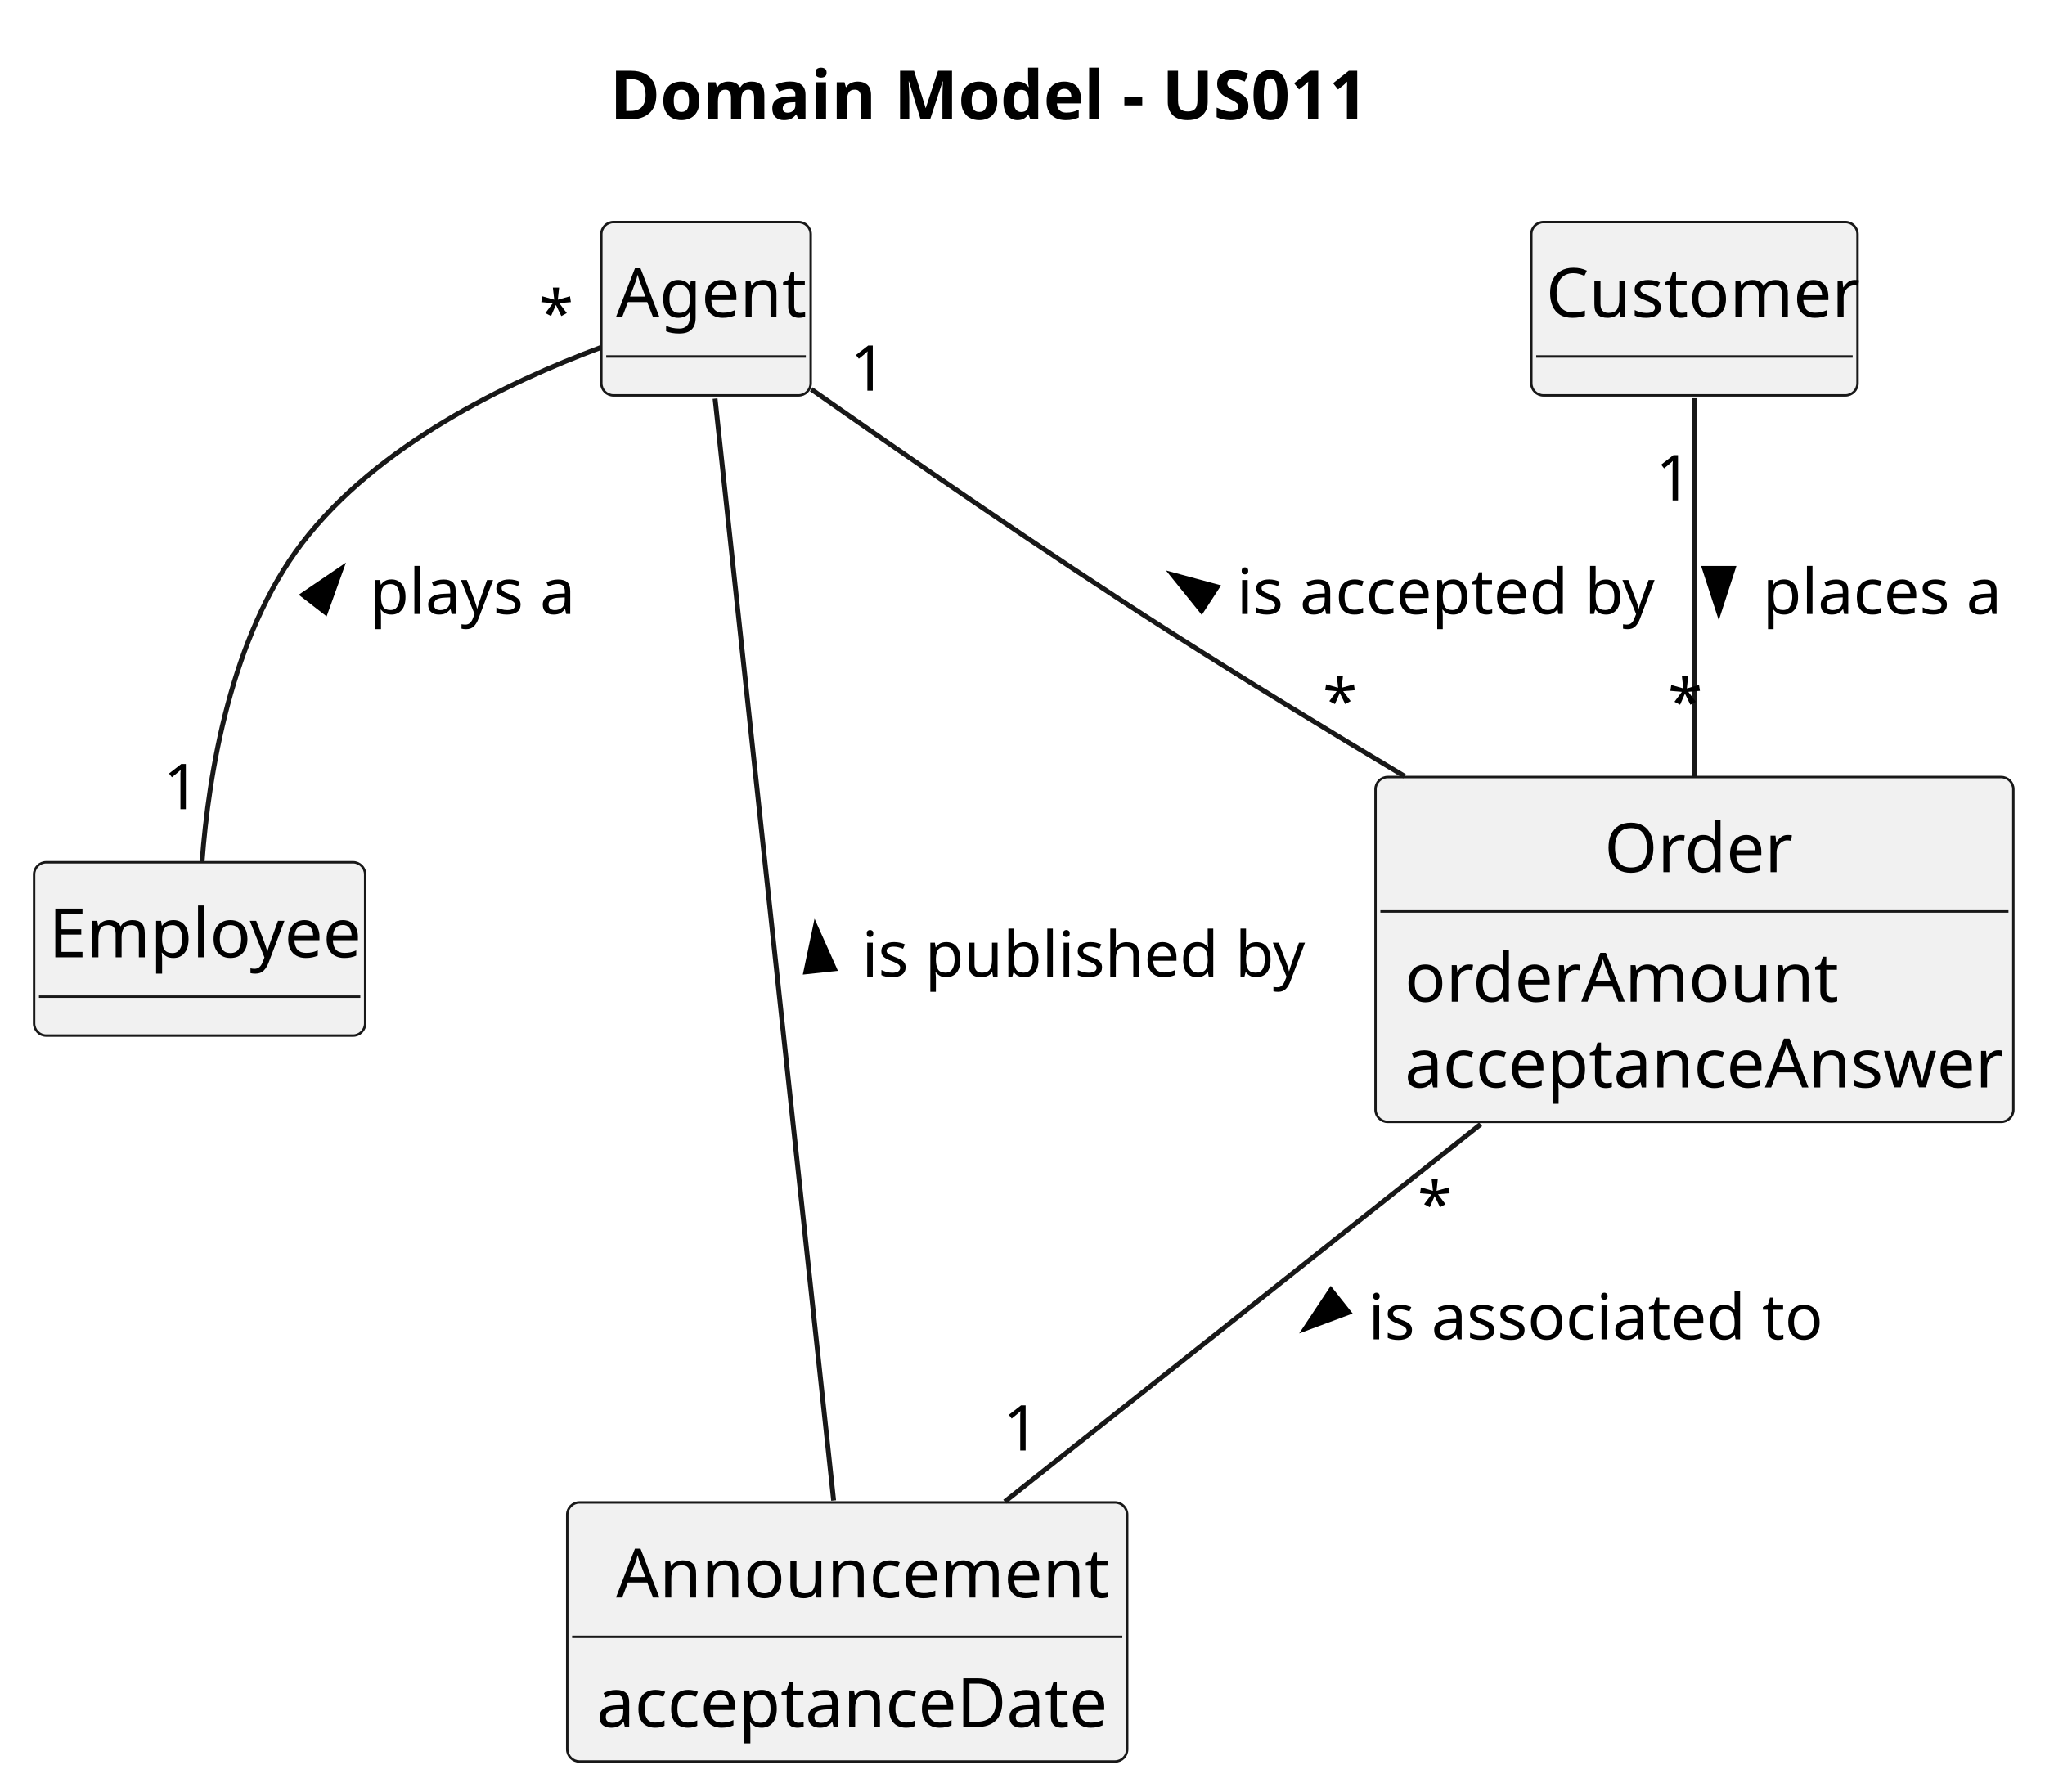
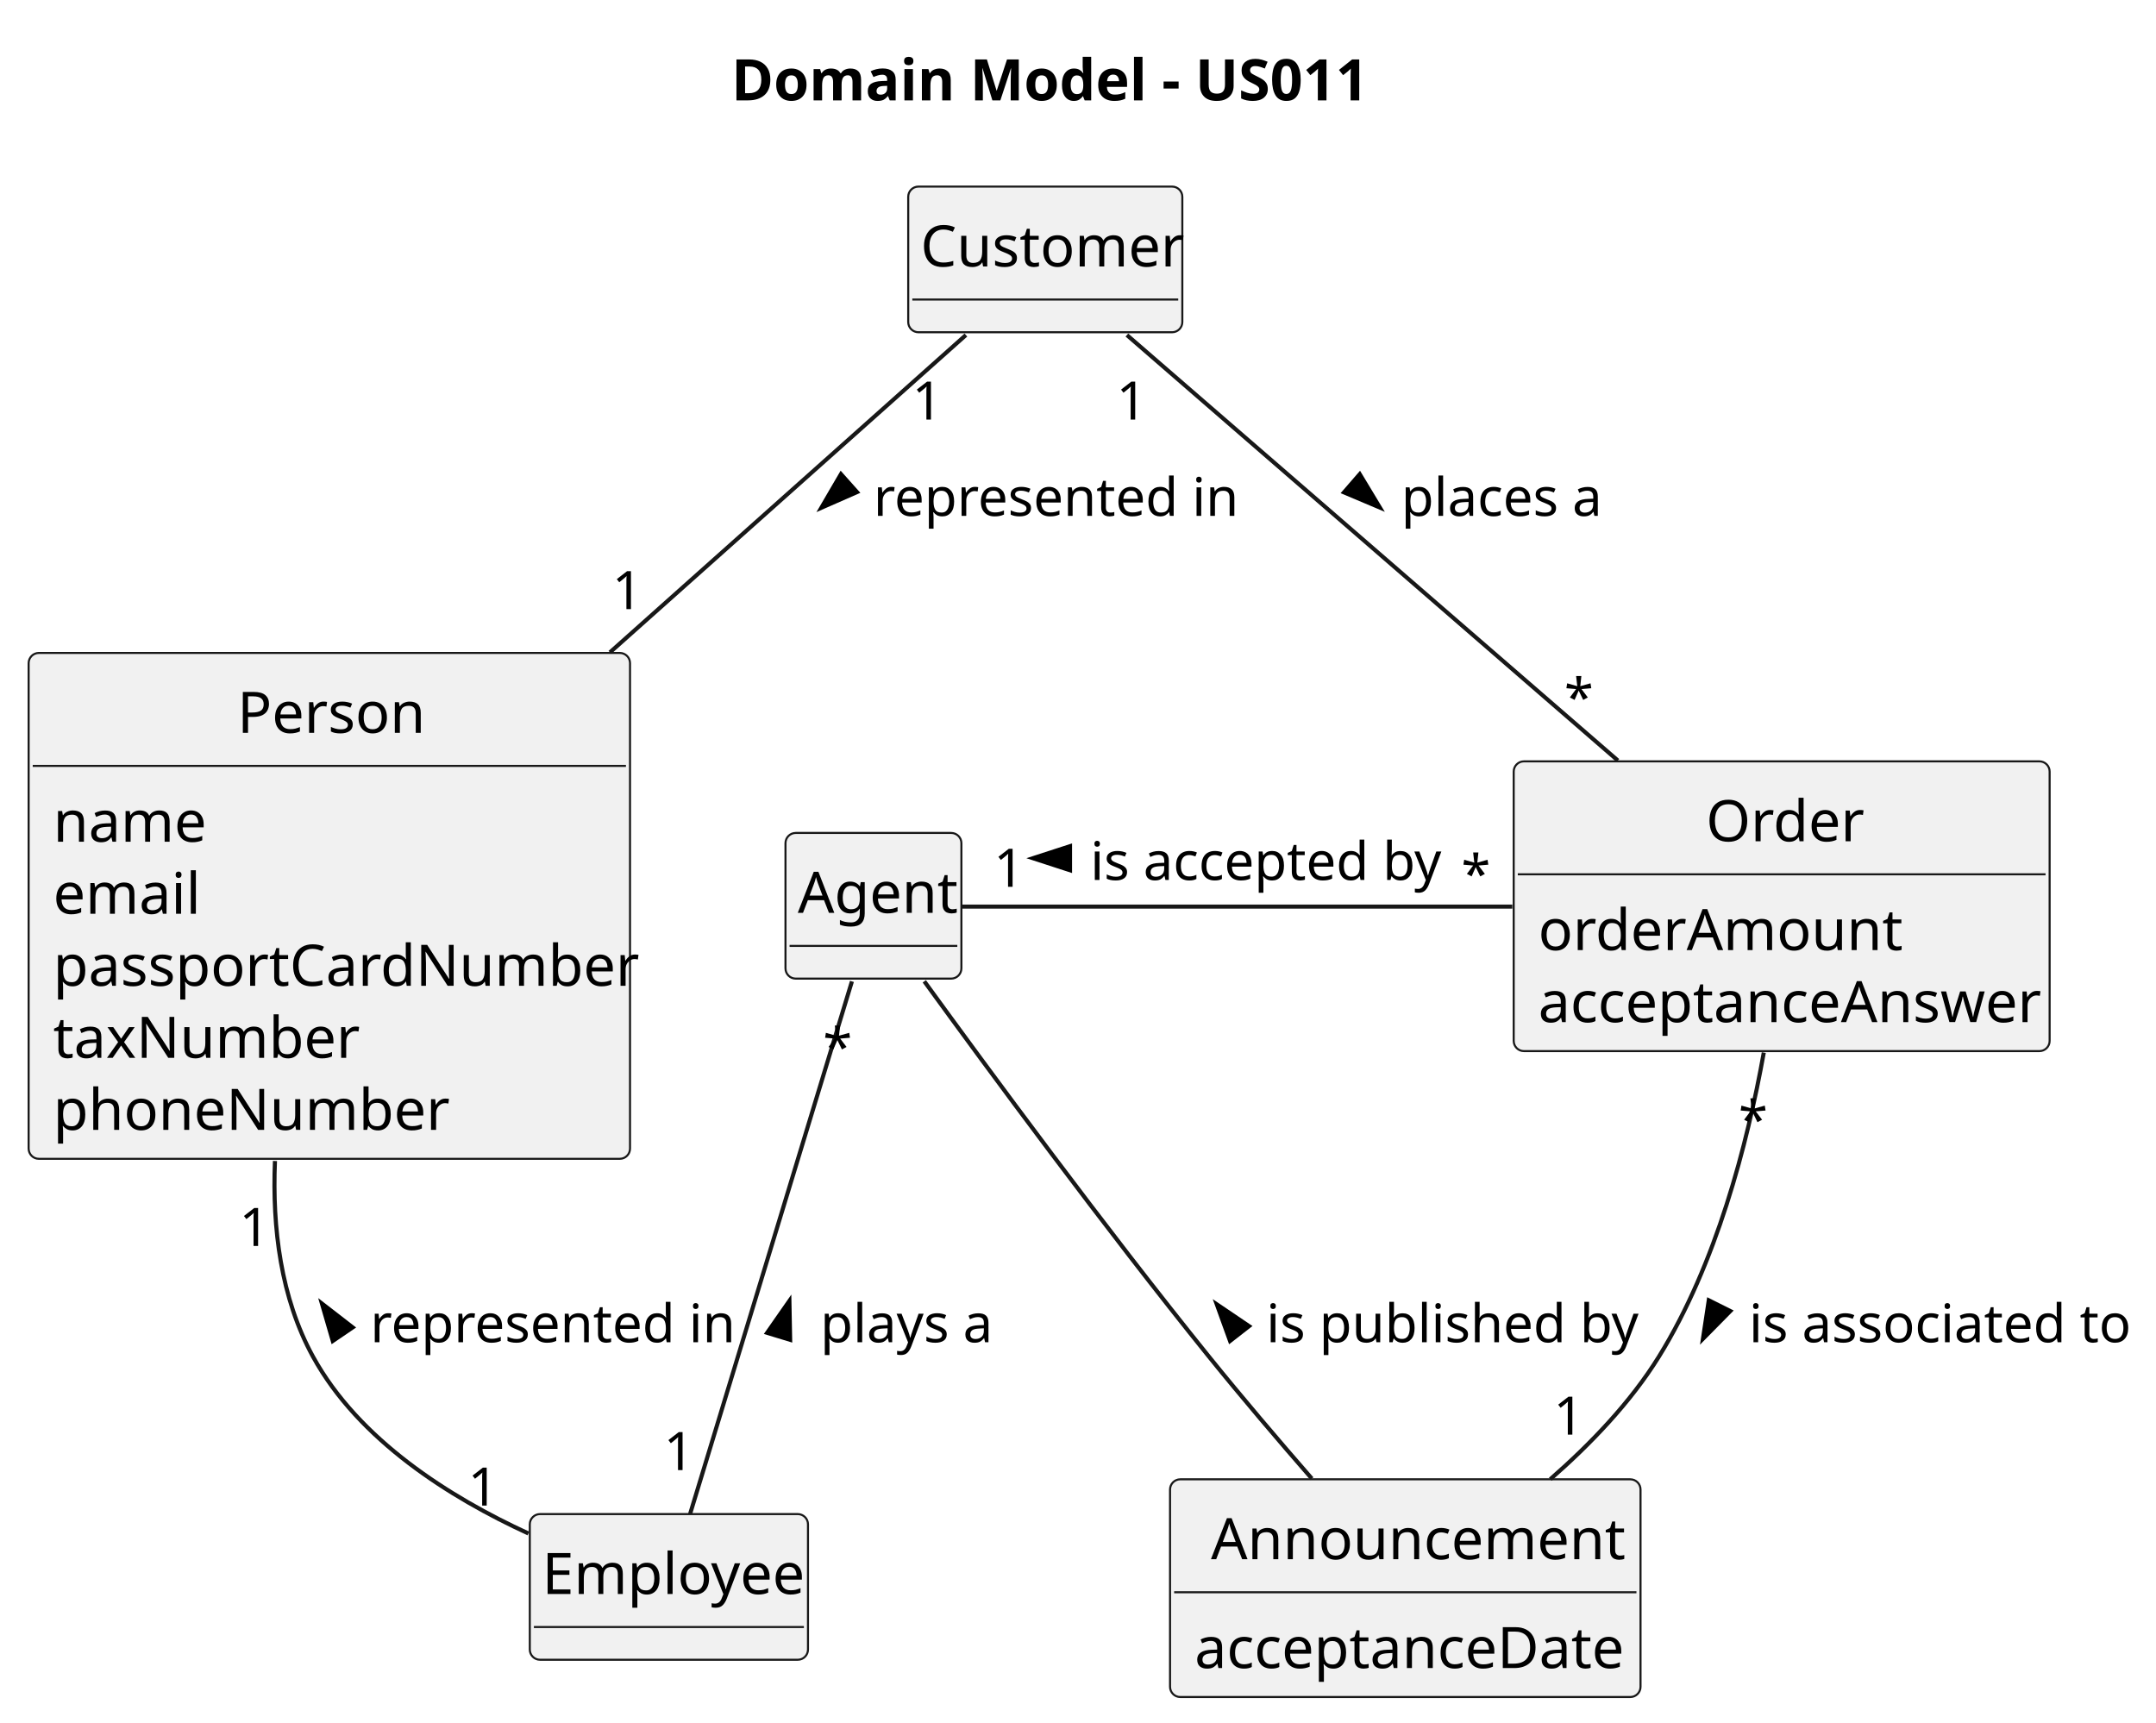
- <svg xmlns="http://www.w3.org/2000/svg" contentStyleType="text/css" height="368px" preserveAspectRatio="none" style="width:420px;height:368px;background:#FFFFFF;" version="1.1" viewBox="0 0 420 368" width="420px" zoomAndPan="magnify">
+ <svg xmlns="http://www.w3.org/2000/svg" contentStyleType="text/css" height="421px" preserveAspectRatio="none" style="width:527px;height:421px;background:#FFFFFF;" version="1.1" viewBox="0 0 527 421" width="527px" zoomAndPan="magnify">
  <defs />
  <g>
-     <text fill="#000000" font-family="sans-serif" font-size="14" font-weight="bold" lengthAdjust="spacing" textLength="156" x="125.25" y="24.533">Domain Model - US011</text>
+     <text fill="#000000" font-family="sans-serif" font-size="14" font-weight="bold" lengthAdjust="spacing" textLength="156" x="178.75" y="24.533">Domain Model - US011</text>
    <g id="elem_Order">
-       <rect codeLine="14" fill="#F1F1F1" height="70.828" id="Order" rx="2.5" ry="2.5" style="stroke:#181818;stroke-width:0.5;" width="131" x="282.5" y="159.609" />
-       <text fill="#000000" font-family="sans-serif" font-size="14" lengthAdjust="spacing" textLength="37" x="329.5" y="179.143">Order</text>
-       <line style="stroke:#181818;stroke-width:0.5;" x1="283.5" x2="412.5" y1="187.219" y2="187.219" />
-       <text fill="#000000" font-family="sans-serif" font-size="14" lengthAdjust="spacing" textLength="82" x="288.5" y="205.752">orderAmount</text>
-       <text fill="#000000" font-family="sans-serif" font-size="14" lengthAdjust="spacing" textLength="119" x="288.5" y="223.361">acceptanceAnswer</text>
+       <rect codeLine="14" fill="#F1F1F1" height="70.828" id="Order" rx="2.5" ry="2.5" style="stroke:#181818;stroke-width:0.5;" width="131" x="370" y="186.109" />
+       <text fill="#000000" font-family="sans-serif" font-size="14" lengthAdjust="spacing" textLength="37" x="417" y="205.643">Order</text>
+       <line style="stroke:#181818;stroke-width:0.5;" x1="371" x2="500" y1="213.719" y2="213.719" />
+       <text fill="#000000" font-family="sans-serif" font-size="14" lengthAdjust="spacing" textLength="82" x="376" y="232.252">orderAmount</text>
+       <text fill="#000000" font-family="sans-serif" font-size="14" lengthAdjust="spacing" textLength="119" x="376" y="249.861">acceptanceAnswer</text>
    </g>
    <g id="elem_Agent">
-       <rect codeLine="19" fill="#F1F1F1" height="35.609" id="Agent" rx="2.5" ry="2.5" style="stroke:#181818;stroke-width:0.5;" width="43" x="123.5" y="45.609" />
-       <text fill="#000000" font-family="sans-serif" font-size="14" lengthAdjust="spacing" textLength="37" x="126.5" y="65.143">Agent</text>
-       <line style="stroke:#181818;stroke-width:0.5;" x1="124.5" x2="165.5" y1="73.219" y2="73.219" />
+       <rect codeLine="19" fill="#F1F1F1" height="35.609" id="Agent" rx="2.5" ry="2.5" style="stroke:#181818;stroke-width:0.5;" width="43" x="192" y="203.609" />
+       <text fill="#000000" font-family="sans-serif" font-size="14" lengthAdjust="spacing" textLength="37" x="195" y="223.143">Agent</text>
+       <line style="stroke:#181818;stroke-width:0.5;" x1="193" x2="234" y1="231.219" y2="231.219" />
    </g>
    <g id="elem_Customer">
-       <rect codeLine="23" fill="#F1F1F1" height="35.609" id="Customer" rx="2.5" ry="2.5" style="stroke:#181818;stroke-width:0.5;" width="67" x="314.5" y="45.609" />
-       <text fill="#000000" font-family="sans-serif" font-size="14" lengthAdjust="spacing" textLength="61" x="317.5" y="65.143">Customer</text>
-       <line style="stroke:#181818;stroke-width:0.5;" x1="315.5" x2="380.5" y1="73.219" y2="73.219" />
+       <rect codeLine="23" fill="#F1F1F1" height="35.609" id="Customer" rx="2.5" ry="2.5" style="stroke:#181818;stroke-width:0.5;" width="67" x="222" y="45.609" />
+       <text fill="#000000" font-family="sans-serif" font-size="14" lengthAdjust="spacing" textLength="61" x="225" y="65.143">Customer</text>
+       <line style="stroke:#181818;stroke-width:0.5;" x1="223" x2="288" y1="73.219" y2="73.219" />
    </g>
    <g id="elem_Employee">
-       <rect codeLine="27" fill="#F1F1F1" height="35.609" id="Employee" rx="2.5" ry="2.5" style="stroke:#181818;stroke-width:0.5;" width="68" x="7" y="177.109" />
-       <text fill="#000000" font-family="sans-serif" font-size="14" lengthAdjust="spacing" textLength="62" x="10" y="196.643">Employee</text>
-       <line style="stroke:#181818;stroke-width:0.5;" x1="8" x2="74" y1="204.719" y2="204.719" />
+       <rect codeLine="27" fill="#F1F1F1" height="35.609" id="Employee" rx="2.5" ry="2.5" style="stroke:#181818;stroke-width:0.5;" width="68" x="129.5" y="370.109" />
+       <text fill="#000000" font-family="sans-serif" font-size="14" lengthAdjust="spacing" textLength="62" x="132.5" y="389.643">Employee</text>
+       <line style="stroke:#181818;stroke-width:0.5;" x1="130.5" x2="196.5" y1="397.719" y2="397.719" />
    </g>
    <g id="elem_Announcement">
-       <rect codeLine="30" fill="#F1F1F1" height="53.219" id="Announcement" rx="2.5" ry="2.5" style="stroke:#181818;stroke-width:0.5;" width="115" x="116.5" y="308.609" />
-       <text fill="#000000" font-family="sans-serif" font-size="14" lengthAdjust="spacing" textLength="95" x="126.5" y="328.143">Announcement</text>
-       <line style="stroke:#181818;stroke-width:0.5;" x1="117.5" x2="230.5" y1="336.219" y2="336.219" />
-       <text fill="#000000" font-family="sans-serif" font-size="14" lengthAdjust="spacing" textLength="103" x="122.5" y="354.752">acceptanceDate</text>
+       <rect codeLine="30" fill="#F1F1F1" height="53.219" id="Announcement" rx="2.5" ry="2.5" style="stroke:#181818;stroke-width:0.5;" width="115" x="286" y="361.609" />
+       <text fill="#000000" font-family="sans-serif" font-size="14" lengthAdjust="spacing" textLength="95" x="296" y="381.143">Announcement</text>
+       <line style="stroke:#181818;stroke-width:0.5;" x1="287" x2="400" y1="389.219" y2="389.219" />
+       <text fill="#000000" font-family="sans-serif" font-size="14" lengthAdjust="spacing" textLength="103" x="292" y="407.752">acceptanceDate</text>
+     </g>
+     <g id="elem_Person">
+       <rect codeLine="33" fill="#F1F1F1" height="123.656" id="Person" rx="2.5" ry="2.5" style="stroke:#181818;stroke-width:0.5;" width="147" x="7" y="159.609" />
+       <text fill="#000000" font-family="sans-serif" font-size="14" lengthAdjust="spacing" textLength="45" x="58" y="179.143">Person</text>
+       <line style="stroke:#181818;stroke-width:0.5;" x1="8" x2="153" y1="187.219" y2="187.219" />
+       <text fill="#000000" font-family="sans-serif" font-size="14" lengthAdjust="spacing" textLength="35" x="13" y="205.752">name</text>
+       <text fill="#000000" font-family="sans-serif" font-size="14" lengthAdjust="spacing" textLength="33" x="13" y="223.361">email</text>
+       <text fill="#000000" font-family="sans-serif" font-size="14" lengthAdjust="spacing" textLength="135" x="13" y="240.971">passportCardNumber</text>
+       <text fill="#000000" font-family="sans-serif" font-size="14" lengthAdjust="spacing" textLength="67" x="13" y="258.58">taxNumber</text>
+       <text fill="#000000" font-family="sans-serif" font-size="14" lengthAdjust="spacing" textLength="89" x="13" y="276.19">phoneNumber</text>
+     </g>
+     <g id="link_Person_Employee">
+       <path codeLine="43" d="M67.21,283.799 C66.53,300.149 68.63,317.249 76.5,331.609 C87.7,352.029 109.96,366.029 129.16,374.849 " fill="none" id="Person-Employee" style="stroke:#181818;stroke-width:1.0;" />
+       <polygon fill="#000000" points="78.687,318.651,81.346,327.783,86.205,324.476,78.687,318.651" style="stroke:#000000;stroke-width:1.0;" />
+       <text fill="#000000" font-family="sans-serif" font-size="13" lengthAdjust="spacing" textLength="82" x="90.5" y="328.104">represented in</text>
+       <text fill="#000000" font-family="sans-serif" font-size="13" lengthAdjust="spacing" textLength="7" x="58.478" y="304.569">1</text>
+       <text fill="#000000" font-family="sans-serif" font-size="13" lengthAdjust="spacing" textLength="7" x="114.356" y="368.036">1</text>
+     </g>
+     <g id="link_Customer_Person">
+       <path codeLine="44" d="M236.1,81.899 C215.1,100.619 180.4,131.559 149.09,159.469 " fill="none" id="Customer-Person" style="stroke:#181818;stroke-width:1.0;" />
+       <polygon fill="#000000" points="200.768,124.112,209.475,120.287,205.564,115.9,200.768,124.112" style="stroke:#000000;stroke-width:1.0;" />
+       <text fill="#000000" font-family="sans-serif" font-size="13" lengthAdjust="spacing" textLength="82" x="213.5" y="126.105">represented in</text>
+       <text fill="#000000" font-family="sans-serif" font-size="13" lengthAdjust="spacing" textLength="7" x="222.946" y="102.56">1</text>
+       <text fill="#000000" font-family="sans-serif" font-size="13" lengthAdjust="spacing" textLength="7" x="149.616" y="148.895">1</text>
    </g>
    <g id="link_Agent_Announcement">
-       <path codeLine="34" d="M146.86,81.879 C151.81,127.879 165.34,253.609 171.21,308.219 " fill="none" id="Agent-Announcement" style="stroke:#181818;stroke-width:1.0;" />
-       <polygon fill="#000000" points="167.465,190.314,165.511,199.621,171.355,198.993,167.465,190.314" style="stroke:#000000;stroke-width:1.0;" />
-       <text fill="#000000" font-family="sans-serif" font-size="13" lengthAdjust="spacing" textLength="87" x="177" y="200.605">is published by</text>
+       <path codeLine="45" d="M225.93,239.879 C241.7,261.599 269.92,299.909 295.5,331.609 C303.5,341.519 312.57,352.159 320.66,361.439 " fill="none" id="Agent-Announcement" style="stroke:#181818;stroke-width:1.0;" />
+       <polygon fill="#000000" points="297.427,318.841,300.668,327.782,305.305,324.169,297.427,318.841" style="stroke:#000000;stroke-width:1.0;" />
+       <text fill="#000000" font-family="sans-serif" font-size="13" lengthAdjust="spacing" textLength="87" x="309.5" y="328.104">is published by</text>
    </g>
    <g id="link_Agent_Employee">
-       <path codeLine="35" d="M123.34,71.399 C104.37,78.449 77.48,91.349 62,111.609 C47.37,130.749 42.86,158.969 41.51,176.939 " fill="none" id="Agent-Employee" style="stroke:#181818;stroke-width:1.0;" />
-       <polygon fill="#000000" points="70.064,116.834,62.199,122.181,66.844,125.783,70.064,116.834" style="stroke:#000000;stroke-width:1.0;" />
-       <text fill="#000000" font-family="sans-serif" font-size="13" lengthAdjust="spacing" textLength="42" x="76" y="126.105">plays a</text>
-       <text fill="#000000" font-family="sans-serif" font-size="13" lengthAdjust="spacing" textLength="5" x="110.639" y="68.946">*</text>
-       <text fill="#000000" font-family="sans-serif" font-size="13" lengthAdjust="spacing" textLength="7" x="33.557" y="166.211">1</text>
+       <path codeLine="46" d="M208.24,239.899 C198.62,271.579 178.26,338.549 168.69,370.049 " fill="none" id="Agent-Employee" style="stroke:#181818;stroke-width:1.0;" />
+       <polygon fill="#000000" points="192.954,318.001,187.512,325.801,193.136,327.51,192.954,318.001" style="stroke:#000000;stroke-width:1.0;" />
+       <text fill="#000000" font-family="sans-serif" font-size="13" lengthAdjust="spacing" textLength="42" x="200.5" y="328.104">plays a</text>
+       <text fill="#000000" font-family="sans-serif" font-size="13" lengthAdjust="spacing" textLength="5" x="201.155" y="260.56">*</text>
+       <text fill="#000000" font-family="sans-serif" font-size="13" lengthAdjust="spacing" textLength="7" x="162.229" y="359.356">1</text>
    </g>
    <g id="link_Agent_Order">
-       <path codeLine="36" d="M166.63,79.969 C185.72,93.389 214.41,113.239 240,129.609 C255.54,139.559 272.59,149.959 288.46,159.439 " fill="none" id="Agent-Order" style="stroke:#181818;stroke-width:1.0;" />
-       <polygon fill="#000000" points="240.812,118.053,246.782,125.457,249.994,120.534,240.812,118.053" style="stroke:#000000;stroke-width:1.0;" />
-       <text fill="#000000" font-family="sans-serif" font-size="13" lengthAdjust="spacing" textLength="85" x="254" y="126.105">is accepted by</text>
-       <text fill="#000000" font-family="sans-serif" font-size="13" lengthAdjust="spacing" textLength="7" x="174.64" y="80.248">1</text>
-       <text fill="#000000" font-family="sans-serif" font-size="13" lengthAdjust="spacing" textLength="5" x="271.634" y="148.66">*</text>
+       <path codeLine="47" d="M235.19,221.609 C266.07,221.609 324.01,221.609 369.66,221.609 " fill="none" id="Agent-Order" style="stroke:#181818;stroke-width:1.0;" />
+       <polygon fill="#000000" points="252.5,209.785,261.545,212.724,261.545,206.846,252.5,209.785" style="stroke:#000000;stroke-width:1.0;" />
+       <text fill="#000000" font-family="sans-serif" font-size="13" lengthAdjust="spacing" textLength="85" x="266.5" y="215.105">is accepted by</text>
+       <text fill="#000000" font-family="sans-serif" font-size="13" lengthAdjust="spacing" textLength="7" x="242.904" y="216.768">1</text>
+       <text fill="#000000" font-family="sans-serif" font-size="13" lengthAdjust="spacing" textLength="5" x="357.185" y="218.258">*</text>
    </g>
    <g id="link_Order_Announcement">
-       <path codeLine="37" d="M304.09,230.929 C273.69,255.049 233.89,286.609 206.36,308.449 " fill="none" id="Order-Announcement" style="stroke:#181818;stroke-width:1.0;" />
-       <polygon fill="#000000" points="268.083,272.892,276.995,269.574,273.343,264.969,268.083,272.892" style="stroke:#000000;stroke-width:1.0;" />
-       <text fill="#000000" font-family="sans-serif" font-size="13" lengthAdjust="spacing" textLength="92" x="281" y="275.104">is associated to</text>
-       <text fill="#000000" font-family="sans-serif" font-size="13" lengthAdjust="spacing" textLength="5" x="291.113" y="252.001">*</text>
-       <text fill="#000000" font-family="sans-serif" font-size="13" lengthAdjust="spacing" textLength="7" x="206.034" y="297.945">1</text>
+       <path codeLine="48" d="M431.13,257.299 C427.09,279.789 419.51,308.999 405.5,331.609 C398.58,342.789 388.74,353.029 378.94,361.589 " fill="none" id="Order-Announcement" style="stroke:#181818;stroke-width:1.0;" />
+       <polygon fill="#000000" points="416.262,327.257,422.938,320.483,417.682,317.853,416.262,327.257" style="stroke:#000000;stroke-width:1.0;" />
+       <text fill="#000000" font-family="sans-serif" font-size="13" lengthAdjust="spacing" textLength="92" x="427.5" y="328.104">is associated to</text>
+       <text fill="#000000" font-family="sans-serif" font-size="13" lengthAdjust="spacing" textLength="5" x="424.949" y="278.349">*</text>
+       <text fill="#000000" font-family="sans-serif" font-size="13" lengthAdjust="spacing" textLength="7" x="379.725" y="350.686">1</text>
    </g>
    <g id="link_Customer_Order">
-       <path codeLine="38" d="M348,81.809 C348,101.549 348,134.449 348,159.549 " fill="none" id="Customer-Order" style="stroke:#181818;stroke-width:1.0;" />
-       <polygon fill="#000000" points="353,125.785,355.939,116.74,350.061,116.74,353,125.785" style="stroke:#000000;stroke-width:1.0;" />
-       <text fill="#000000" font-family="sans-serif" font-size="13" lengthAdjust="spacing" textLength="49" x="362" y="126.105">places a</text>
-       <text fill="#000000" font-family="sans-serif" font-size="13" lengthAdjust="spacing" textLength="7" x="340.016" y="102.778">1</text>
-       <text fill="#000000" font-family="sans-serif" font-size="13" lengthAdjust="spacing" textLength="5" x="342.523" y="148.791">*</text>
+       <path codeLine="49" d="M275.45,81.899 C304.28,106.889 358.22,153.629 395.46,185.909 " fill="none" id="Customer-Order" style="stroke:#181818;stroke-width:1.0;" />
+       <polygon fill="#000000" points="337.278,124.06,332.368,115.915,328.518,120.357,337.278,124.06" style="stroke:#000000;stroke-width:1.0;" />
+       <text fill="#000000" font-family="sans-serif" font-size="13" lengthAdjust="spacing" textLength="49" x="342.5" y="126.105">places a</text>
+       <text fill="#000000" font-family="sans-serif" font-size="13" lengthAdjust="spacing" textLength="7" x="272.871" y="102.56">1</text>
+       <text fill="#000000" font-family="sans-serif" font-size="13" lengthAdjust="spacing" textLength="5" x="382.351" y="175.124">*</text>
    </g>
  </g>
</svg>
